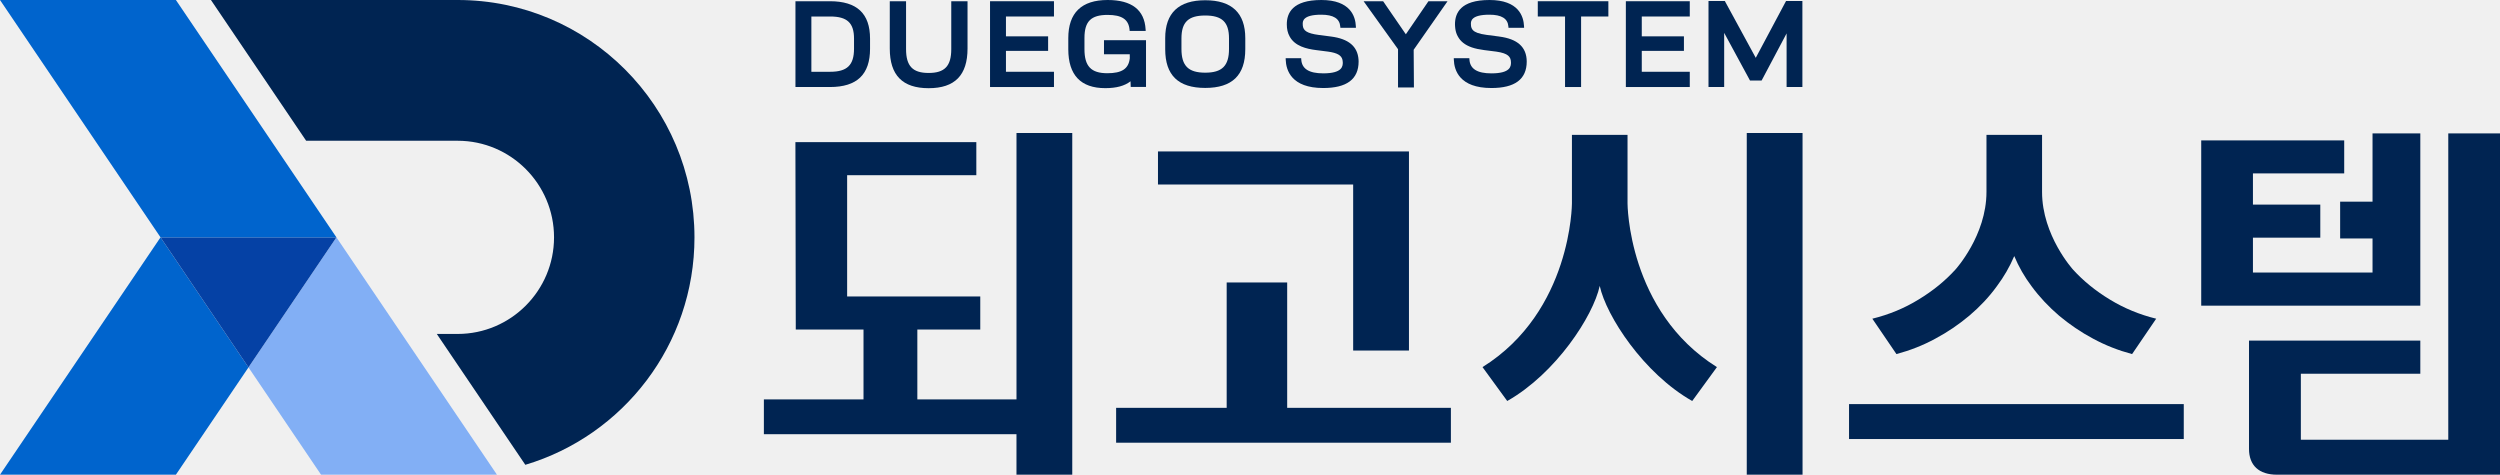
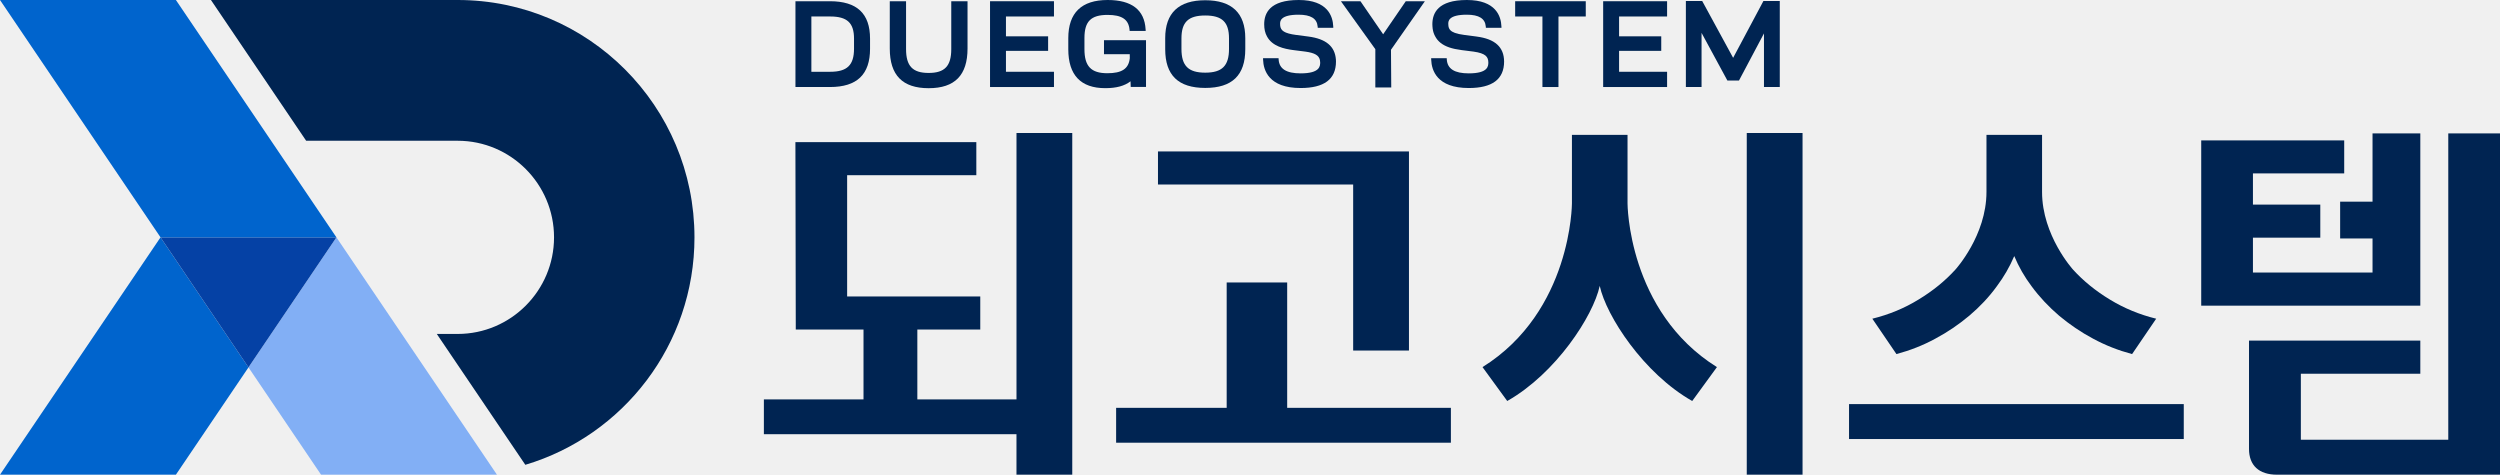
<svg xmlns="http://www.w3.org/2000/svg" width="158" height="30" viewBox="0 0 158 30" fill="none">
-   <g clip-path="url(#clip0_1115_1176)">
+   <g clip-path="url(#clip0_1379_1075)">
    <path d="M64.242 8.406V25.241H57.976V20.826H61.953V18.735H53.539V11.074H61.704V8.983H50.27L50.293 20.825H54.574V25.241H48.277V27.441H64.241V30H67.767V8.406H64.241H64.242Z" fill="#002452" />
    <path d="M73.184 9.57V11.661H85.52V22.154H89.046V9.571H73.184V9.57Z" fill="#002452" />
    <path d="M91.696 25.775V27.979H70.539V25.775H77.526V17.852H81.35V25.775H91.696Z" fill="#002452" />
    <path d="M113.921 8.406H110.395V30H113.921V8.406Z" fill="#002452" />
    <path d="M116.859 25.539V27.747H138.014V25.539H116.859Z" fill="#002452" />
    <path d="M149.944 8.43V12.744H147.897V15.069H149.944V17.222H142.386V15.022H146.643V12.931H142.386V10.958H148.154V8.875H139.117V19.32H152.964V8.43H149.944ZM154.731 8.43V27.793H145.414V23.619H152.964V21.528H142.137V28.37C142.137 29.415 142.767 30 143.904 30H158V8.43H154.731Z" fill="#002452" />
    <path d="M136.271 20.142L134.748 22.378C133.877 22.144 133.061 21.825 132.284 21.404C131.507 20.991 130.791 20.501 130.131 19.948C129.477 19.387 128.895 18.771 128.397 18.093C127.946 17.494 127.581 16.855 127.301 16.185C127.014 16.855 126.648 17.494 126.198 18.093C125.708 18.771 125.125 19.387 124.464 19.948C123.804 20.501 123.088 20.991 122.311 21.404C121.542 21.825 120.718 22.145 119.855 22.378L118.332 20.142C119.381 19.884 120.361 19.48 121.247 18.934C122.148 18.389 122.926 17.758 123.578 17.041C123.578 17.041 125.545 14.891 125.545 12.133V8.523H129.058V12.133C129.058 14.891 131.017 17.041 131.017 17.041C131.67 17.758 132.447 18.389 133.348 18.934C134.242 19.48 135.222 19.885 136.271 20.142H136.271Z" fill="#002452" />
    <path d="M108.51 23.201L106.948 25.343C103.878 23.605 101.515 19.97 101.103 18.069C100.691 19.97 98.328 23.606 95.257 25.343L93.695 23.201C99.338 19.679 99.346 12.855 99.346 12.855V8.523H102.86V12.855C102.86 12.855 102.868 19.68 108.51 23.201H108.51Z" fill="#002452" />
-     <path d="M52.456 0.078H50.273V5.5H52.456C54.159 5.5 54.987 4.71 54.987 3.082V2.445C54.987 0.853 54.159 0.078 52.456 0.078ZM53.974 3.082C53.974 4.115 53.539 4.536 52.471 4.536H51.279V1.043H52.471C53.539 1.043 53.974 1.447 53.974 2.437V3.082Z" fill="#002452" />
-     <path d="M60.12 3.105C60.12 4.174 59.706 4.611 58.691 4.611C57.677 4.611 57.263 4.174 57.263 3.105V0.078H56.234V3.067C56.234 4.754 57.038 5.574 58.691 5.574C60.344 5.574 61.148 4.755 61.148 3.067V0.078H60.12V3.105H60.12Z" fill="#002452" />
-     <path d="M62.57 5.5H66.611V4.536H63.576V3.215H66.241V2.297H63.576V1.043H66.611V0.078H62.57V5.5Z" fill="#002452" />
-     <path d="M69.771 3.428H71.401L71.403 3.685C71.328 4.346 70.904 4.628 69.985 4.628C68.957 4.628 68.538 4.188 68.538 3.109V2.402C68.538 1.351 68.949 0.942 70.003 0.942C70.9 0.942 71.327 1.228 71.387 1.869L71.394 1.953H72.408L72.402 1.856C72.332 0.624 71.524 0 70.003 0C68.353 0 67.516 0.811 67.516 2.411V3.11C67.516 4.743 68.302 5.571 69.854 5.571C70.552 5.571 71.076 5.43 71.449 5.138L71.462 5.495H72.428V2.539H69.772V3.428L69.771 3.428Z" fill="#002452" />
-     <path d="M76.171 0.016C74.492 0.016 73.641 0.821 73.641 2.411V3.109C73.641 4.756 74.468 5.557 76.171 5.557C77.874 5.557 78.702 4.756 78.702 3.109V2.411C78.702 0.821 77.85 0.016 76.171 0.016ZM77.673 3.094C77.673 4.158 77.238 4.593 76.17 4.593C75.102 4.593 74.668 4.158 74.668 3.094V2.427C74.668 1.399 75.103 0.98 76.17 0.98C77.237 0.98 77.673 1.399 77.673 2.427V3.094Z" fill="#002452" />
-     <path d="M84.121 2.309L83.324 2.205C83.239 2.194 83.159 2.18 83.087 2.167C82.452 2.045 82.332 1.841 82.332 1.507C82.332 1.349 82.332 0.929 83.503 0.929C84.268 0.929 84.662 1.172 84.705 1.673L84.712 1.756H85.694L85.69 1.661C85.664 1.04 85.348 0 83.511 0C81.674 0 81.326 0.836 81.326 1.536C81.326 1.838 81.385 2.088 81.502 2.299C81.833 2.92 82.573 3.089 83.181 3.166L83.932 3.262C84.516 3.343 84.781 3.496 84.846 3.787C84.856 3.837 84.861 3.887 84.864 3.939C84.864 4.166 84.864 4.636 83.629 4.636C82.731 4.636 82.276 4.351 82.24 3.763L82.234 3.677H81.254L81.257 3.772C81.279 4.441 81.617 5.563 83.629 5.563C85.112 5.563 85.864 5.009 85.864 3.887C85.864 3.849 85.862 3.812 85.859 3.763C85.799 2.929 85.231 2.454 84.123 2.309H84.121Z" fill="#002452" />
-     <path d="M90.278 0.078L88.849 2.167L87.413 0.078H86.18L88.355 3.109V5.529H89.36L89.344 3.145L91.485 0.078H90.278Z" fill="#002452" />
-     <path d="M94.751 2.309L93.954 2.205C93.708 2.172 93.52 2.131 93.377 2.078C93.123 1.984 93.005 1.86 92.97 1.649C92.963 1.606 92.961 1.558 92.961 1.507C92.961 1.349 92.961 0.929 94.132 0.929C94.897 0.929 95.29 1.172 95.33 1.672L95.337 1.756H96.323L96.319 1.661C96.294 1.04 95.978 0 94.137 0C92.296 0 91.955 0.836 91.955 1.536C91.955 1.585 91.955 1.631 91.961 1.67C91.973 1.869 92.014 2.048 92.082 2.199C92.097 2.234 92.114 2.273 92.133 2.299C92.302 2.62 92.592 2.849 93.022 2.997C93.237 3.071 93.487 3.125 93.81 3.167L94.561 3.262C95.329 3.371 95.484 3.594 95.493 3.94C95.493 4.166 95.493 4.637 94.257 4.637C93.358 4.637 92.904 4.351 92.868 3.763L92.862 3.678H91.879L91.882 3.772C91.904 4.442 92.242 5.563 94.257 5.563C95.738 5.563 96.489 5.01 96.489 3.887C96.483 2.976 95.914 2.46 94.75 2.31L94.751 2.309Z" fill="#002452" />
-     <path d="M97.188 1.043H98.911V5.5H99.925V1.043H101.649V0.078H97.188V1.043Z" fill="#002452" />
-     <path d="M102.754 5.5H106.794V4.536H103.76V3.215H106.424V2.297H103.76V1.043H106.794V0.078H102.754V5.5Z" fill="#002452" />
-     <path d="M110.964 3.655L109.008 0.062H107.977V5.499H108.968V2.077L110.601 5.091H111.333L112.913 2.112V5.499H113.911V0.062H112.879L110.964 3.655Z" fill="#002452" />
    <path d="M28.925 0H13.332L19.349 8.896H28.925C32.283 8.896 35.015 11.634 35.015 15C35.015 18.366 32.283 21.105 28.925 21.105H27.605L33.2 29.376C39.382 27.532 43.891 21.796 43.891 15.001C43.89 6.716 37.19 0 28.925 0Z" fill="#002452" />
    <path d="M15.703 23.218L20.29 30H31.407L21.262 15L15.703 23.218Z" fill="#82AFF5" />
    <path d="M0 30H11.117L15.704 23.218L10.145 15L0 30Z" fill="#0064CD" />
    <path d="M15.703 23.218L21.262 15H10.145L15.703 23.218Z" fill="#0541A5" />
    <path d="M11.117 0H0L10.145 15H21.262L15.704 6.781L11.117 0Z" fill="#0064CD" />
+     <path d="M52.456 0.078H50.273V5.5H52.456C54.159 5.5 54.987 4.71 54.987 3.082V2.445C54.987 0.853 54.159 0.078 52.456 0.078ZM53.974 3.082C53.974 4.115 53.539 4.536 52.471 4.536H51.279V1.042H52.471C53.539 1.042 53.974 1.446 53.974 2.437V3.082Z" fill="#002452" />
+     <path d="M60.12 3.104C60.12 4.174 59.706 4.61 58.691 4.61C57.676 4.61 57.263 4.174 57.263 3.104V0.078H56.234V3.067C56.234 4.754 57.038 5.574 58.691 5.574C60.344 5.574 61.148 4.755 61.148 3.067V0.078H60.12V3.105V3.104Z" fill="#002452" />
+     <path d="M62.57 5.5H66.611V4.536H63.576V3.214H66.241V2.296H63.576V1.042H66.611V0.078H62.57V5.5Z" fill="#002452" />
+     <path d="M69.771 3.427H71.401L71.403 3.684C71.328 4.346 70.903 4.628 69.985 4.628C68.957 4.628 68.537 4.188 68.537 3.109V2.402C68.537 1.351 68.948 0.942 70.002 0.942C70.9 0.942 71.327 1.228 71.386 1.869L71.394 1.953H72.408L72.402 1.856C72.332 0.624 71.524 0 70.003 0C68.353 0 67.516 0.811 67.516 2.412V3.11C67.516 4.744 68.302 5.572 69.854 5.572C70.552 5.572 71.076 5.43 71.449 5.138L71.462 5.496H72.428V2.539H69.772V3.429L69.771 3.427Z" fill="#002452" />
+     <path d="M76.171 0.016C74.492 0.016 73.641 0.821 73.641 2.411V3.109C73.641 4.756 74.468 5.557 76.171 5.557C77.874 5.557 78.702 4.756 78.702 3.109V2.411C78.702 0.821 77.85 0.016 76.171 0.016ZM77.673 3.093C77.673 4.158 77.238 4.592 76.17 4.592C75.102 4.592 74.668 4.158 74.668 3.093V2.426C74.668 1.398 75.103 0.979 76.17 0.979C77.238 0.979 77.673 1.398 77.673 2.426V3.093Z" fill="#002452" />
+     <path d="M82.691 2.309L81.893 2.205C81.808 2.194 81.729 2.18 81.656 2.167C81.022 2.045 80.902 1.841 80.902 1.507C80.902 1.349 80.902 0.929 82.073 0.929C82.839 0.929 83.232 1.172 83.275 1.673L83.282 1.756H84.264L84.26 1.661C84.235 1.04 83.918 0 82.081 0C80.244 0 79.897 0.836 79.897 1.536C79.897 1.839 79.955 2.088 80.072 2.3C80.403 2.921 81.144 3.089 81.751 3.167L82.502 3.262C83.087 3.343 83.352 3.497 83.417 3.788C83.427 3.837 83.431 3.887 83.435 3.94C83.435 4.166 83.435 4.637 82.2 4.637C81.3 4.637 80.846 4.351 80.81 3.763L80.805 3.678H79.824L79.827 3.772C79.849 4.442 80.187 5.563 82.2 5.563C83.682 5.563 84.434 5.01 84.434 3.887C84.434 3.849 84.432 3.813 84.429 3.763C84.369 2.929 83.801 2.454 82.693 2.31L82.691 2.309Z" fill="#002452" />
+     <path d="M88.845 0.078L87.415 2.166L85.98 0.078H84.746L86.921 3.109V5.529H87.927L87.91 3.145L90.052 0.078H88.845Z" fill="#002452" />
+     <path d="M93.321 2.309L92.524 2.205C92.279 2.172 92.09 2.131 91.947 2.078C91.693 1.984 91.575 1.86 91.541 1.649C91.534 1.606 91.531 1.558 91.531 1.507C91.531 1.349 91.531 0.929 92.702 0.929C93.468 0.929 93.86 1.172 93.901 1.672L93.908 1.756H94.893L94.889 1.661C94.865 1.04 94.548 0 92.707 0C90.867 0 90.525 0.836 90.525 1.536C90.525 1.586 90.525 1.632 90.531 1.671C90.543 1.869 90.584 2.048 90.653 2.199C90.668 2.234 90.684 2.273 90.704 2.299C90.872 2.62 91.162 2.849 91.592 2.997C91.808 3.071 92.057 3.125 92.38 3.167L93.131 3.262C93.9 3.371 94.054 3.594 94.063 3.94C94.063 4.166 94.063 4.637 92.827 4.637C91.929 4.637 91.475 4.351 91.438 3.763L91.433 3.678H90.449L90.452 3.772C90.474 4.442 90.813 5.563 92.827 5.563C94.308 5.563 95.059 5.01 95.059 3.887C95.053 2.975 94.485 2.46 93.32 2.31L93.321 2.309Z" fill="#002452" />
+     <path d="M95.758 1.042H97.482V5.5H98.495V1.042H100.22V0.078H95.758V1.042Z" fill="#002452" />
+     <path d="M101.32 5.5H105.36V4.536H102.326V3.214H104.991V2.296H102.326V1.042H105.36V0.078H101.32V5.5Z" fill="#002452" />
+     <path d="M109.534 3.655L107.578 0.062H106.547V5.499H107.538V2.077L109.171 5.091H109.903L111.483 2.112V5.499H112.482V0.062H111.449L109.534 3.655Z" fill="#002452" />
  </g>
  <defs>
-     <clipPath id="clip0_1115_1176">
+     <clipPath id="clip0_1379_1075">
      <rect width="158" height="30" fill="white" />
    </clipPath>
  </defs>
</svg>
